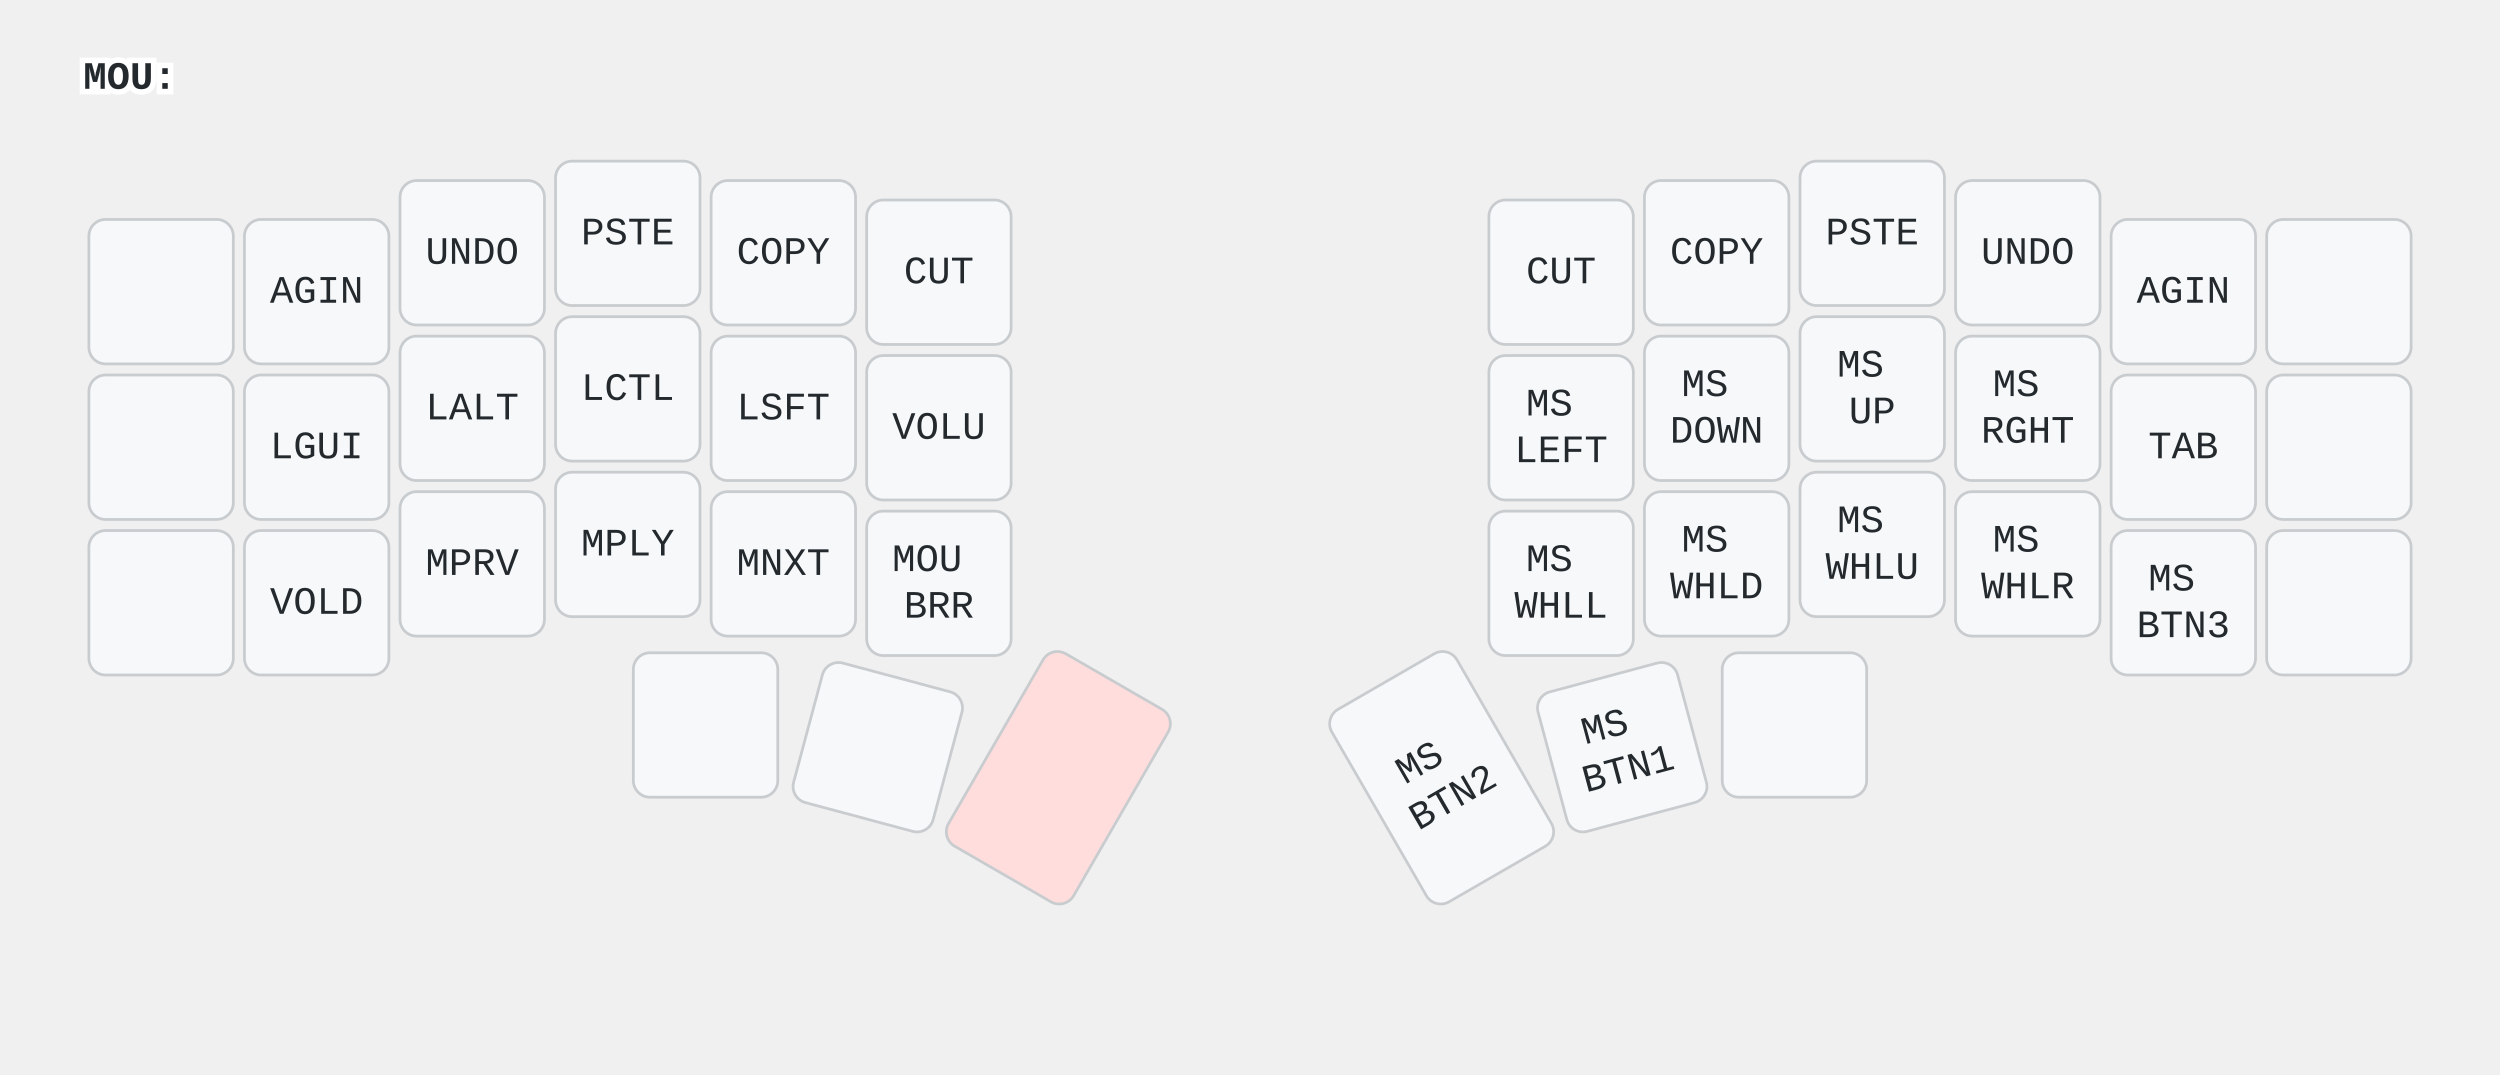
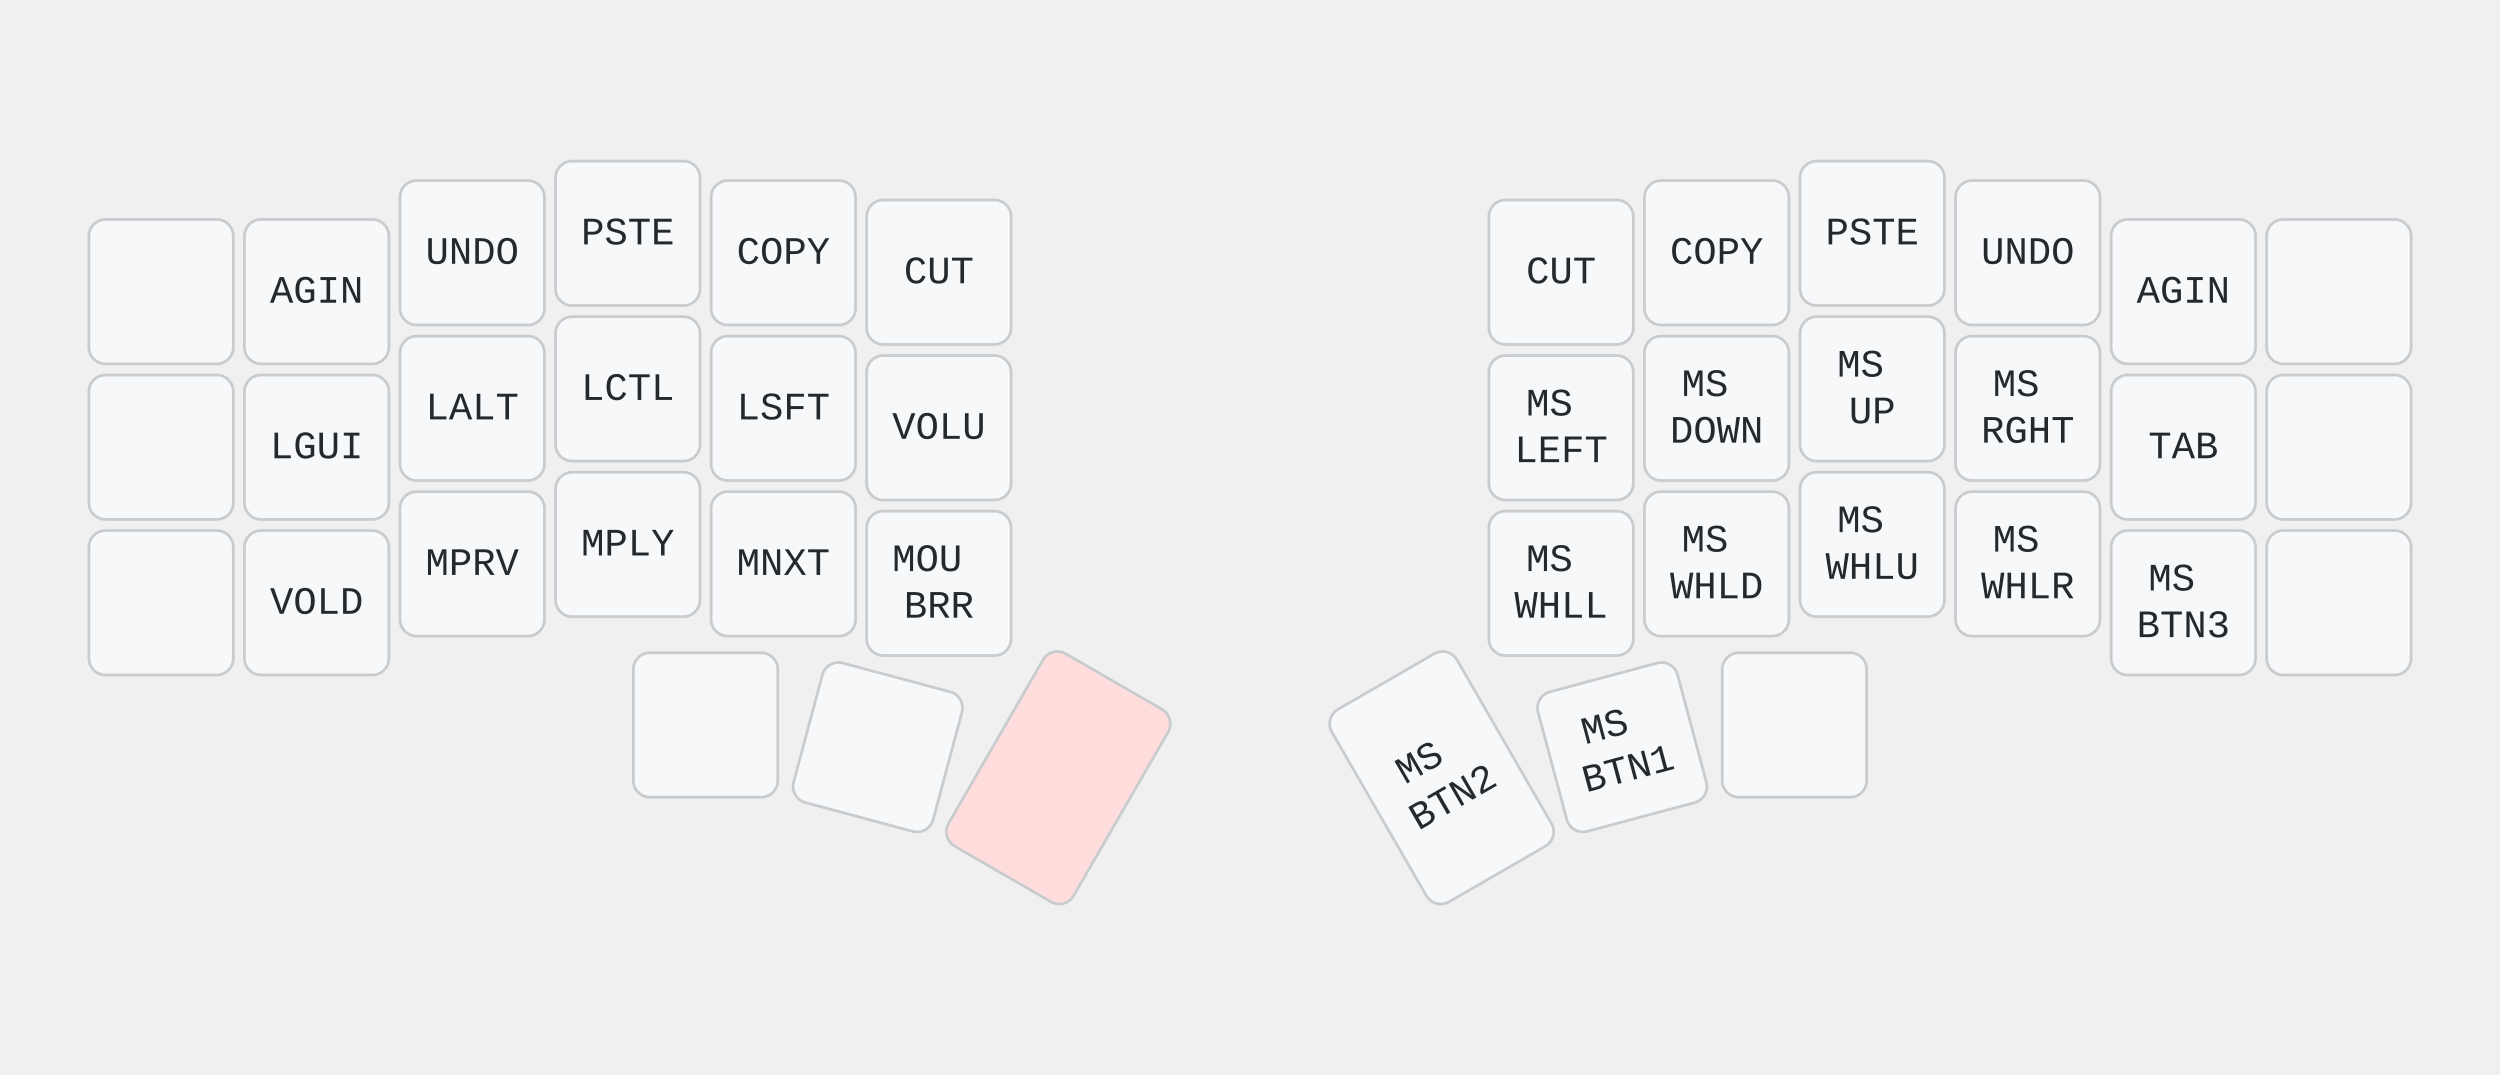
<svg xmlns="http://www.w3.org/2000/svg" width="900" height="387" viewBox="0 0 900 387" class="keymap">
  <style>/* inherit to force styles through use tags */
svg path {
    fill: inherit;
}

/* font and background color specifications */
svg.keymap {
    font-family: SFMono-Regular,Consolas,Liberation Mono,Menlo,monospace;
    font-size: 14px;
    font-kerning: normal;
    text-rendering: optimizeLegibility;
    fill: #24292e;
}

/* default key styling */
rect.key {
    fill: #f6f8fa;
}

rect.key, rect.combo {
    stroke: #c9cccf;
    stroke-width: 1;
}

/* default key side styling, only used is draw_key_sides is set */
rect.side {
    filter: brightness(90%);
}

/* color accent for combo boxes */
rect.combo, rect.combo-separate {
    fill: #cdf;
}

/* color accent for held keys */
rect.held, rect.combo.held {
    fill: #fdd;
}

/* color accent for ghost (optional) keys */
rect.ghost, rect.combo.ghost {
    stroke-dasharray: 4, 4;
    stroke-width: 2;
}

text {
    text-anchor: middle;
    dominant-baseline: middle;
}

/* styling for layer labels */
text.label {
    font-weight: bold;
    text-anchor: start;
    stroke: white;
    stroke-width: 4;
    paint-order: stroke;
}

/* styling for optional footer */
text.footer {
    text-anchor: end;
    dominant-baseline: auto;
    stroke: white;
    stroke-width: 4;
    paint-order: stroke;
}

/* styling for combo tap, and key non-tap label text */
text.combo, text.hold, text.shifted, text.left, text.right {
    font-size: 11px;
}

text.hold {
    text-anchor: middle;
    dominant-baseline: auto;
}

text.shifted {
    text-anchor: middle;
    dominant-baseline: hanging;
}

text.left {
    text-anchor: start;
}

text.right {
    text-anchor: end;
}

text.layer-activator {
    text-decoration: underline;
}

/* styling for hold/shifted label text in combo box */
text.combo.hold, text.combo.shifted, text.combo.left, text.combo.right {
    font-size: 8px;
}

/* lighter symbol for transparent keys */
text.trans {
    fill: #7b7e81;
}

/* styling for combo dendrons */
path.combo {
    stroke-width: 1;
    stroke: gray;
    fill: none;
}

/* Start Tabler Icons Cleanup */
/* cannot use height/width with glyphs */
.icon-tabler &gt; path {
    fill: inherit;
    stroke: inherit;
    stroke-width: 2;
}
/* hide tabler's default box */
.icon-tabler &gt; path[stroke="none"][fill="none"] {
    visibility: hidden;
}
/* End Tabler Icons Cleanup */
</style>
  <g transform="translate(30, 0)" class="layer-MOU">
-     <text x="0" y="28" class="label" id="MOU">MOU:</text>
    <g transform="translate(0, 56)">
      <g transform="translate(28, 49)" class="key keypos-0">
        <rect rx="6" ry="6" x="-26" y="-26" width="52" height="52" class="key" />
      </g>
      <g transform="translate(84, 49)" class="key keypos-1">
        <rect rx="6" ry="6" x="-26" y="-26" width="52" height="52" class="key" />
        <text x="0" y="0" class="key tap">AGIN</text>
      </g>
      <g transform="translate(140, 35)" class="key keypos-2">
        <rect rx="6" ry="6" x="-26" y="-26" width="52" height="52" class="key" />
        <text x="0" y="0" class="key tap">UNDO</text>
      </g>
      <g transform="translate(196, 28)" class="key keypos-3">
        <rect rx="6" ry="6" x="-26" y="-26" width="52" height="52" class="key" />
        <text x="0" y="0" class="key tap">PSTE</text>
      </g>
      <g transform="translate(252, 35)" class="key keypos-4">
        <rect rx="6" ry="6" x="-26" y="-26" width="52" height="52" class="key" />
        <text x="0" y="0" class="key tap">COPY</text>
      </g>
      <g transform="translate(308, 42)" class="key keypos-5">
        <rect rx="6" ry="6" x="-26" y="-26" width="52" height="52" class="key" />
        <text x="0" y="0" class="key tap">CUT</text>
      </g>
      <g transform="translate(532, 42)" class="key keypos-6">
        <rect rx="6" ry="6" x="-26" y="-26" width="52" height="52" class="key" />
        <text x="0" y="0" class="key tap">CUT</text>
      </g>
      <g transform="translate(588, 35)" class="key keypos-7">
        <rect rx="6" ry="6" x="-26" y="-26" width="52" height="52" class="key" />
        <text x="0" y="0" class="key tap">COPY</text>
      </g>
      <g transform="translate(644, 28)" class="key keypos-8">
        <rect rx="6" ry="6" x="-26" y="-26" width="52" height="52" class="key" />
        <text x="0" y="0" class="key tap">PSTE</text>
      </g>
      <g transform="translate(700, 35)" class="key keypos-9">
        <rect rx="6" ry="6" x="-26" y="-26" width="52" height="52" class="key" />
        <text x="0" y="0" class="key tap">UNDO</text>
      </g>
      <g transform="translate(756, 49)" class="key keypos-10">
        <rect rx="6" ry="6" x="-26" y="-26" width="52" height="52" class="key" />
        <text x="0" y="0" class="key tap">AGIN</text>
      </g>
      <g transform="translate(812, 49)" class="key keypos-11">
        <rect rx="6" ry="6" x="-26" y="-26" width="52" height="52" class="key" />
      </g>
      <g transform="translate(28, 105)" class="key keypos-12">
        <rect rx="6" ry="6" x="-26" y="-26" width="52" height="52" class="key" />
      </g>
      <g transform="translate(84, 105)" class="key keypos-13">
        <rect rx="6" ry="6" x="-26" y="-26" width="52" height="52" class="key" />
        <text x="0" y="0" class="key tap">LGUI</text>
      </g>
      <g transform="translate(140, 91)" class="key keypos-14">
        <rect rx="6" ry="6" x="-26" y="-26" width="52" height="52" class="key" />
        <text x="0" y="0" class="key tap">LALT</text>
      </g>
      <g transform="translate(196, 84)" class="key keypos-15">
        <rect rx="6" ry="6" x="-26" y="-26" width="52" height="52" class="key" />
        <text x="0" y="0" class="key tap">LCTL</text>
      </g>
      <g transform="translate(252, 91)" class="key keypos-16">
        <rect rx="6" ry="6" x="-26" y="-26" width="52" height="52" class="key" />
        <text x="0" y="0" class="key tap">LSFT</text>
      </g>
      <g transform="translate(308, 98)" class="key keypos-17">
        <rect rx="6" ry="6" x="-26" y="-26" width="52" height="52" class="key" />
        <text x="0" y="0" class="key tap">VOLU</text>
      </g>
      <g transform="translate(532, 98)" class="key keypos-18">
        <rect rx="6" ry="6" x="-26" y="-26" width="52" height="52" class="key" />
        <text x="0" y="0" class="key tap">
          <tspan x="0" dy="-0.6em">MS</tspan>
          <tspan x="0" dy="1.2em">LEFT</tspan>
        </text>
      </g>
      <g transform="translate(588, 91)" class="key keypos-19">
        <rect rx="6" ry="6" x="-26" y="-26" width="52" height="52" class="key" />
        <text x="0" y="0" class="key tap">
          <tspan x="0" dy="-0.6em">MS</tspan>
          <tspan x="0" dy="1.2em">DOWN</tspan>
        </text>
      </g>
      <g transform="translate(644, 84)" class="key keypos-20">
        <rect rx="6" ry="6" x="-26" y="-26" width="52" height="52" class="key" />
        <text x="0" y="0" class="key tap">
          <tspan x="0" dy="-0.6em">MS</tspan>
          <tspan x="0" dy="1.2em">UP</tspan>
        </text>
      </g>
      <g transform="translate(700, 91)" class="key keypos-21">
        <rect rx="6" ry="6" x="-26" y="-26" width="52" height="52" class="key" />
        <text x="0" y="0" class="key tap">
          <tspan x="0" dy="-0.6em">MS</tspan>
          <tspan x="0" dy="1.2em">RGHT</tspan>
        </text>
      </g>
      <g transform="translate(756, 105)" class="key keypos-22">
        <rect rx="6" ry="6" x="-26" y="-26" width="52" height="52" class="key" />
        <text x="0" y="0" class="key tap">TAB</text>
      </g>
      <g transform="translate(812, 105)" class="key keypos-23">
        <rect rx="6" ry="6" x="-26" y="-26" width="52" height="52" class="key" />
      </g>
      <g transform="translate(28, 161)" class="key keypos-24">
        <rect rx="6" ry="6" x="-26" y="-26" width="52" height="52" class="key" />
      </g>
      <g transform="translate(84, 161)" class="key keypos-25">
        <rect rx="6" ry="6" x="-26" y="-26" width="52" height="52" class="key" />
        <text x="0" y="0" class="key tap">VOLD</text>
      </g>
      <g transform="translate(140, 147)" class="key keypos-26">
        <rect rx="6" ry="6" x="-26" y="-26" width="52" height="52" class="key" />
        <text x="0" y="0" class="key tap">MPRV</text>
      </g>
      <g transform="translate(196, 140)" class="key keypos-27">
        <rect rx="6" ry="6" x="-26" y="-26" width="52" height="52" class="key" />
        <text x="0" y="0" class="key tap">MPLY</text>
      </g>
      <g transform="translate(252, 147)" class="key keypos-28">
        <rect rx="6" ry="6" x="-26" y="-26" width="52" height="52" class="key" />
        <text x="0" y="0" class="key tap">MNXT</text>
      </g>
      <g transform="translate(308, 154)" class="key keypos-29">
        <rect rx="6" ry="6" x="-26" y="-26" width="52" height="52" class="key" />
        <text x="0" y="0" class="key tap">
          <tspan x="0" dy="-0.6em">MOU</tspan>
          <tspan x="0" dy="1.2em">BRR</tspan>
        </text>
      </g>
      <g transform="translate(532, 154)" class="key keypos-30">
        <rect rx="6" ry="6" x="-26" y="-26" width="52" height="52" class="key" />
        <text x="0" y="0" class="key tap">
          <tspan x="0" dy="-0.6em">MS</tspan>
          <tspan x="0" dy="1.2em">WHLL</tspan>
        </text>
      </g>
      <g transform="translate(588, 147)" class="key keypos-31">
        <rect rx="6" ry="6" x="-26" y="-26" width="52" height="52" class="key" />
        <text x="0" y="0" class="key tap">
          <tspan x="0" dy="-0.6em">MS</tspan>
          <tspan x="0" dy="1.2em">WHLD</tspan>
        </text>
      </g>
      <g transform="translate(644, 140)" class="key keypos-32">
        <rect rx="6" ry="6" x="-26" y="-26" width="52" height="52" class="key" />
        <text x="0" y="0" class="key tap">
          <tspan x="0" dy="-0.6em">MS</tspan>
          <tspan x="0" dy="1.2em">WHLU</tspan>
        </text>
      </g>
      <g transform="translate(700, 147)" class="key keypos-33">
        <rect rx="6" ry="6" x="-26" y="-26" width="52" height="52" class="key" />
        <text x="0" y="0" class="key tap">
          <tspan x="0" dy="-0.6em">MS</tspan>
          <tspan x="0" dy="1.2em">WHLR</tspan>
        </text>
      </g>
      <g transform="translate(756, 161)" class="key keypos-34">
        <rect rx="6" ry="6" x="-26" y="-26" width="52" height="52" class="key" />
        <text x="0" y="0" class="key tap">
          <tspan x="0" dy="-0.6em">MS</tspan>
          <tspan x="0" dy="1.2em">BTN3</tspan>
        </text>
      </g>
      <g transform="translate(812, 161)" class="key keypos-35">
        <rect rx="6" ry="6" x="-26" y="-26" width="52" height="52" class="key" />
      </g>
      <g transform="translate(224, 205)" class="key keypos-36">
        <rect rx="6" ry="6" x="-26" y="-26" width="52" height="52" class="key" />
      </g>
      <g transform="translate(286, 213) rotate(15.0)" class="key keypos-37">
        <rect rx="6" ry="6" x="-26" y="-26" width="52" height="52" class="key" />
      </g>
      <g transform="translate(351, 224) rotate(30.0)" class="key held keypos-38">
        <rect rx="6" ry="6" x="-26" y="-40" width="52" height="80" class="key held" />
      </g>
      <g transform="translate(489, 224) rotate(-30.0)" class="key keypos-39">
        <rect rx="6" ry="6" x="-26" y="-40" width="52" height="80" class="key" />
        <text x="0" y="0" class="key tap">
          <tspan x="0" dy="-0.6em">MS</tspan>
          <tspan x="0" dy="1.2em">BTN2</tspan>
        </text>
      </g>
      <g transform="translate(554, 213) rotate(-15.0)" class="key keypos-40">
        <rect rx="6" ry="6" x="-26" y="-26" width="52" height="52" class="key" />
        <text x="0" y="0" class="key tap">
          <tspan x="0" dy="-0.6em">MS</tspan>
          <tspan x="0" dy="1.2em">BTN1</tspan>
        </text>
      </g>
      <g transform="translate(616, 205)" class="key keypos-41">
        <rect rx="6" ry="6" x="-26" y="-26" width="52" height="52" class="key" />
      </g>
    </g>
  </g>
</svg>
